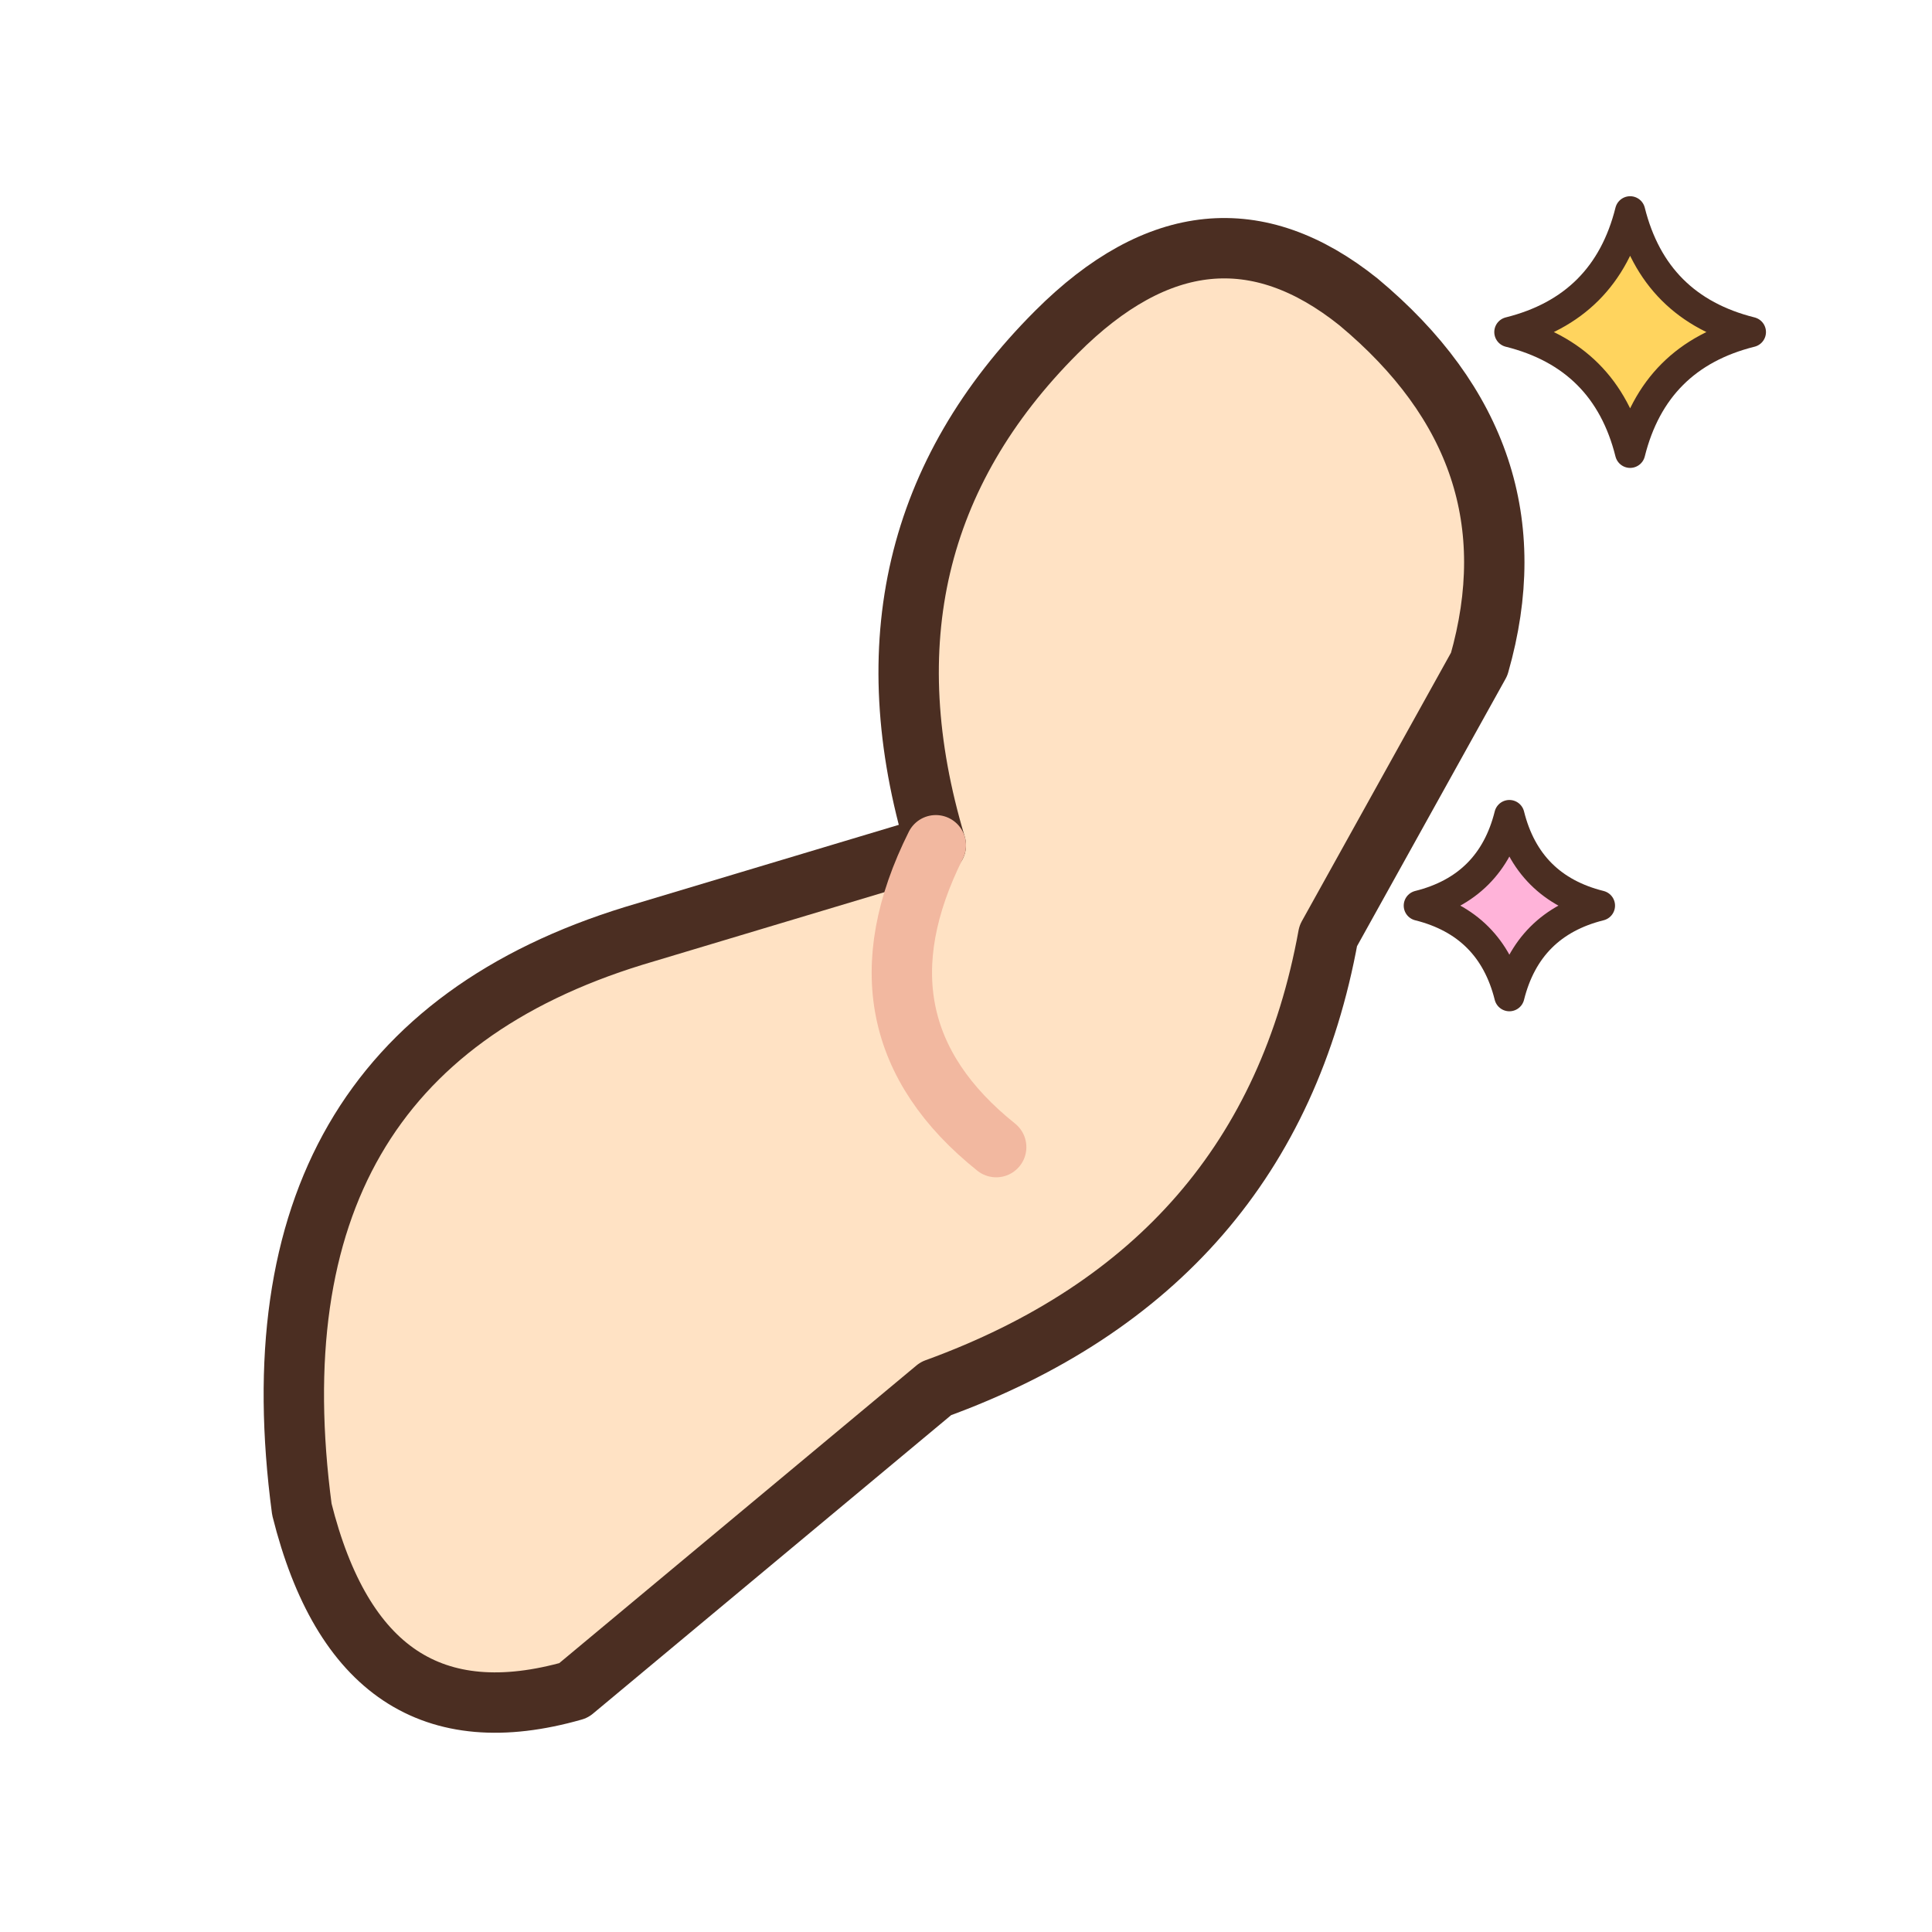
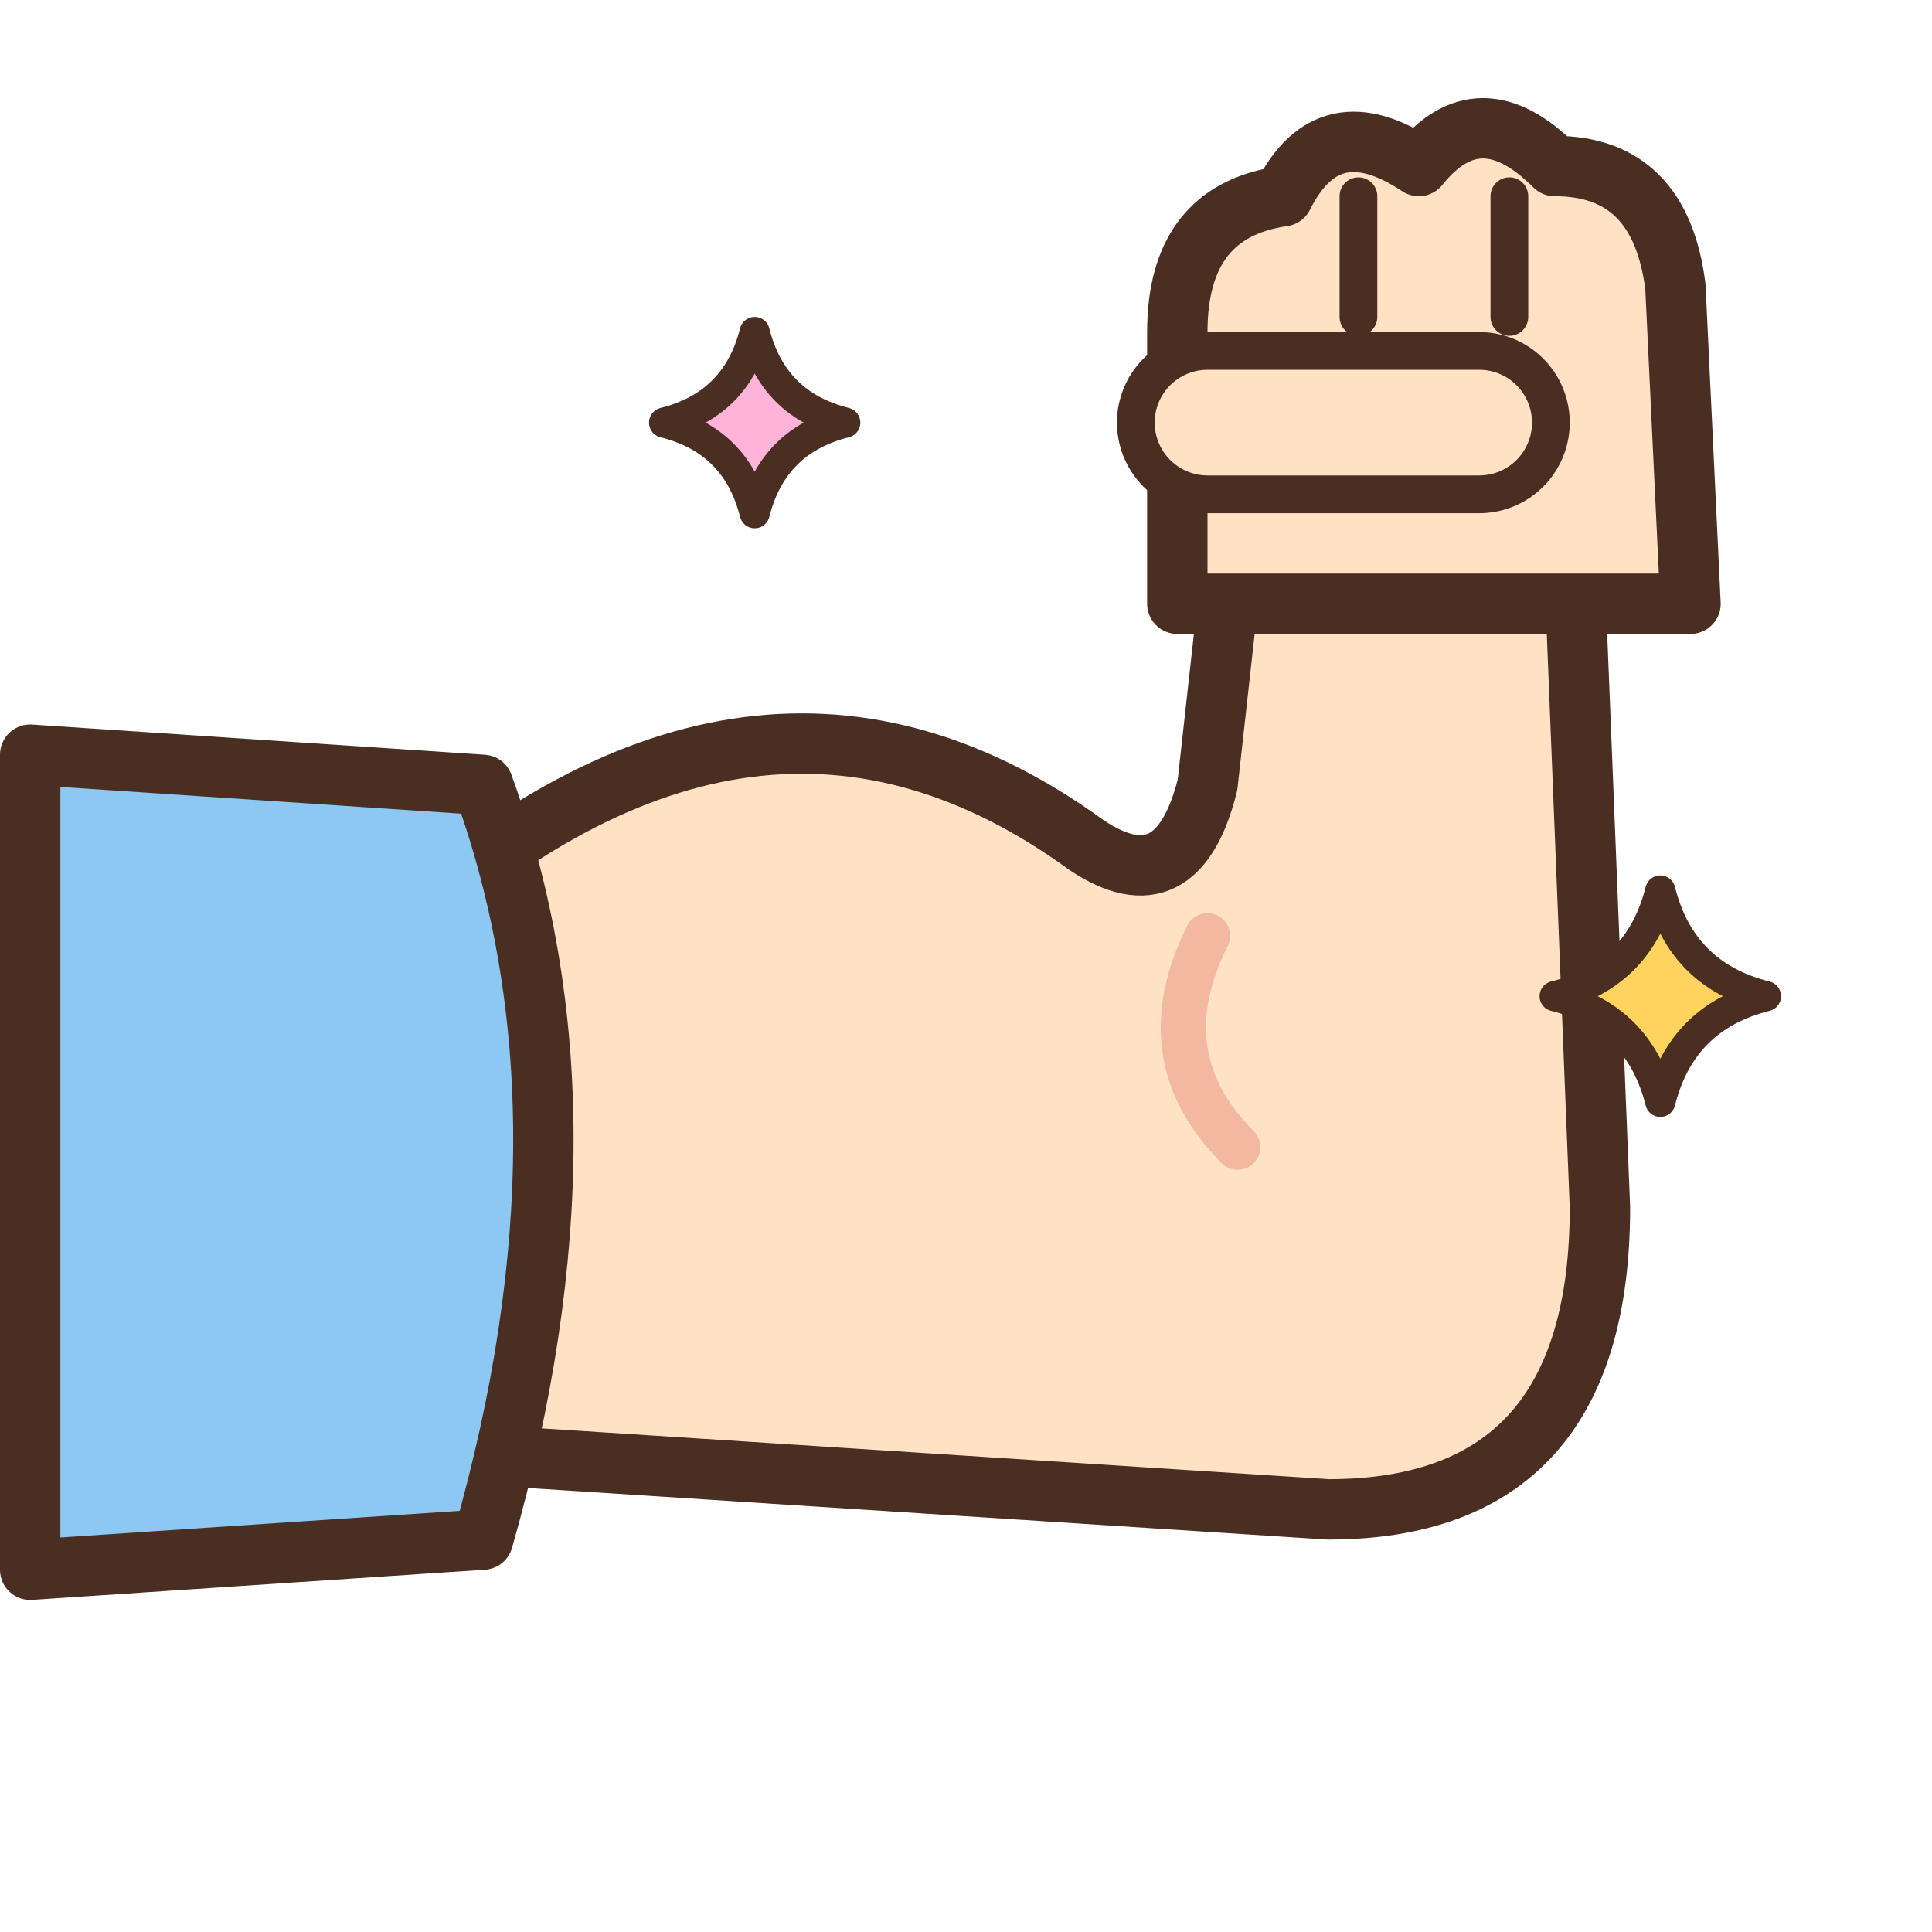
<svg xmlns="http://www.w3.org/2000/svg" viewBox="0 0 128 128">
  <g stroke="#4b2e22" stroke-width="4" stroke-linejoin="round" stroke-linecap="round">
-     <path d="M20 100q-4-30 22-38l20-6q-6-20 8-34 10-10 20-2 12 10 8 24l-10 18q-4 22-26 30l-24 20q-14 4-18-12Z" fill="#ffe2c4" />
-     <path d="M62 56q-6 12 4 20" fill="none" stroke="#f2b8a0" stroke-width="4" />
-     <path d="M108 14Q109.6 20.4 116 22Q109.6 23.6 108 30Q106.4 23.6 100 22Q106.4 20.4 108 14Z" fill="#ffd45e" stroke-width="2" />
-     <path d="M100 54Q101.2 58.8 106 60Q101.2 61.2 100 66Q98.8 61.2 94 60Q98.8 58.8 100 54Z" fill="#ffb3d9" stroke-width="2" />
+     <path d="M26 62Q50 40 72 56q6 4 8-4l2-18 22-4 2 50q0 20-18 20L26 96Z" fill="#ffe2c4" />
+     <path d="M80 62q-4 8 2 14" fill="none" stroke="#f2b8a0" stroke-width="3" />
+     <path d="M78 40V22q0-8 7-9 3-6 9-2 4-5 9 0 7 0 8 8l1 21Z" fill="#ffe2c4" />
+     <path d="M90 13v8M100 13v8" stroke-width="2.5" />
+     <path d="M80 28L98 28" fill="none" stroke="#4b2e22" stroke-width="12" />
+     <path d="M80 28L98 28" fill="none" stroke="#ffe2c4" stroke-width="7" />
+     <path d="M2 50l30 2q8 22 0 50L2 104Z" fill="#8cc8f2" />
+     <path d="M110 59Q111.4 64.6 117 66Q111.4 67.4 110 73Q108.6 67.4 103 66Q108.6 64.6 110 59Z" fill="#ffd45e" stroke-width="2" />
+     <path d="M50 22Q51.2 26.8 56 28Q51.2 29.2 50 34Q48.8 29.2 44 28Q48.8 26.8 50 22Z" fill="#ffb3d9" stroke-width="2" />
  </g>
</svg>
